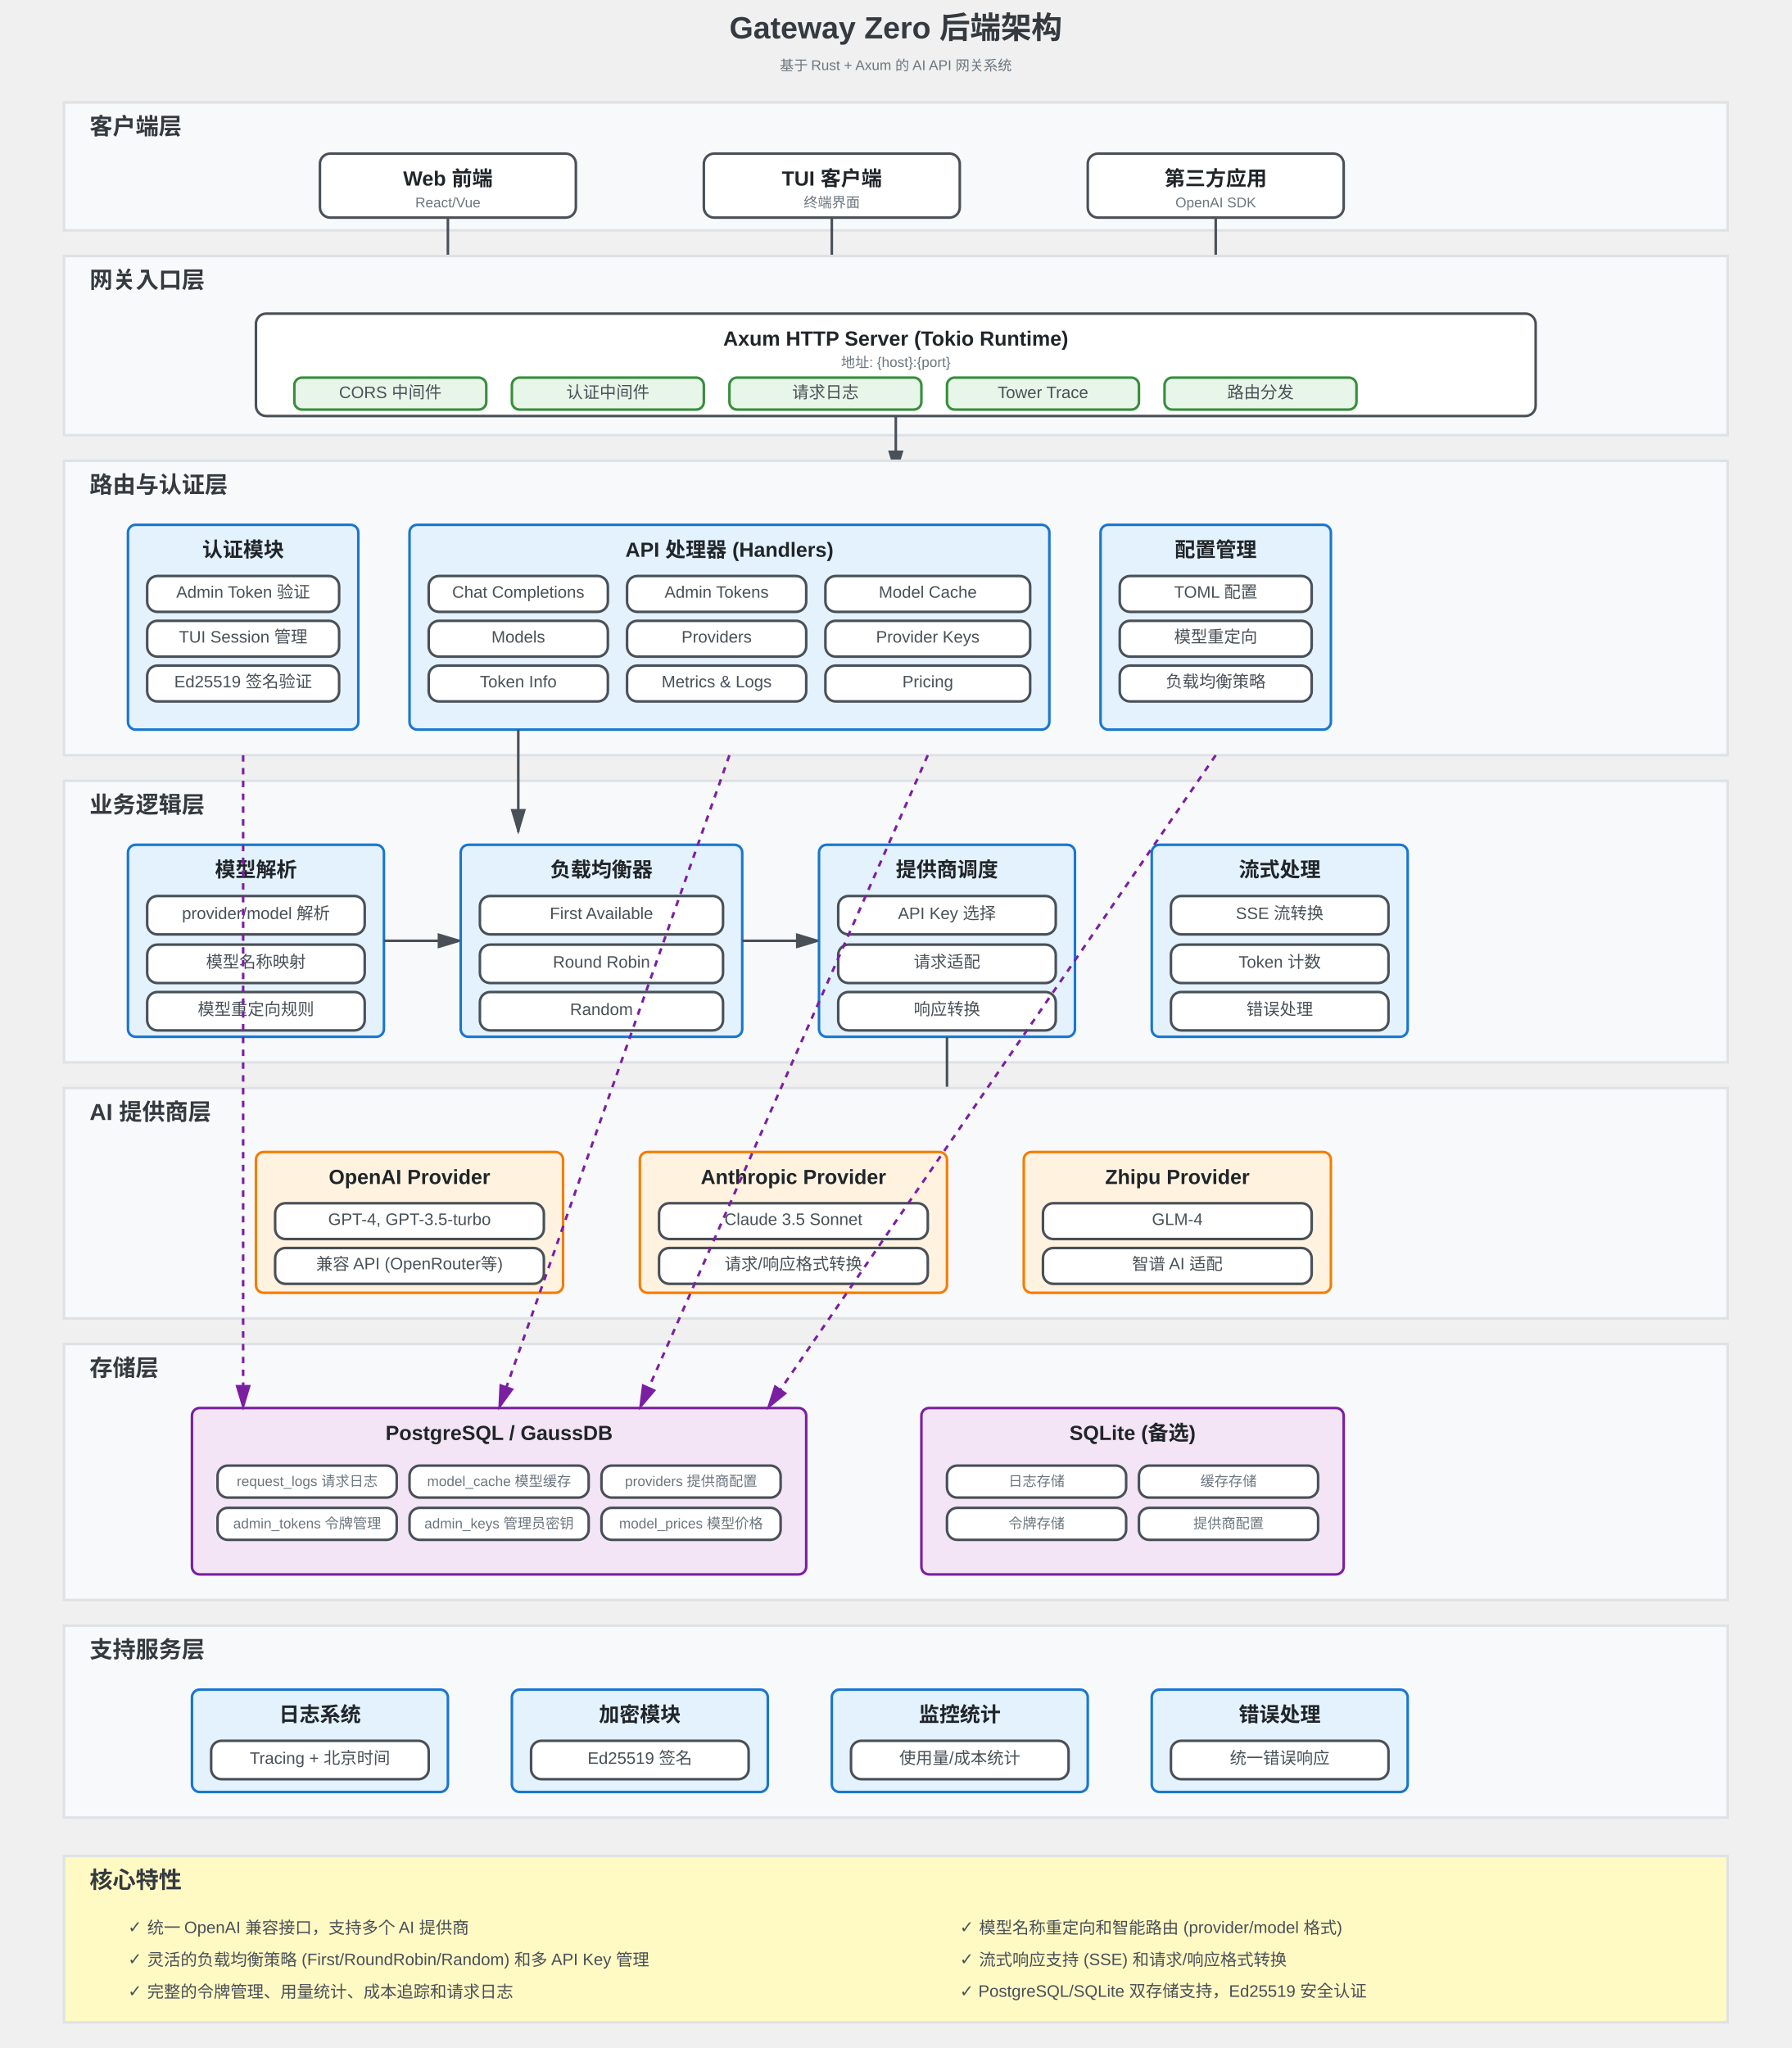
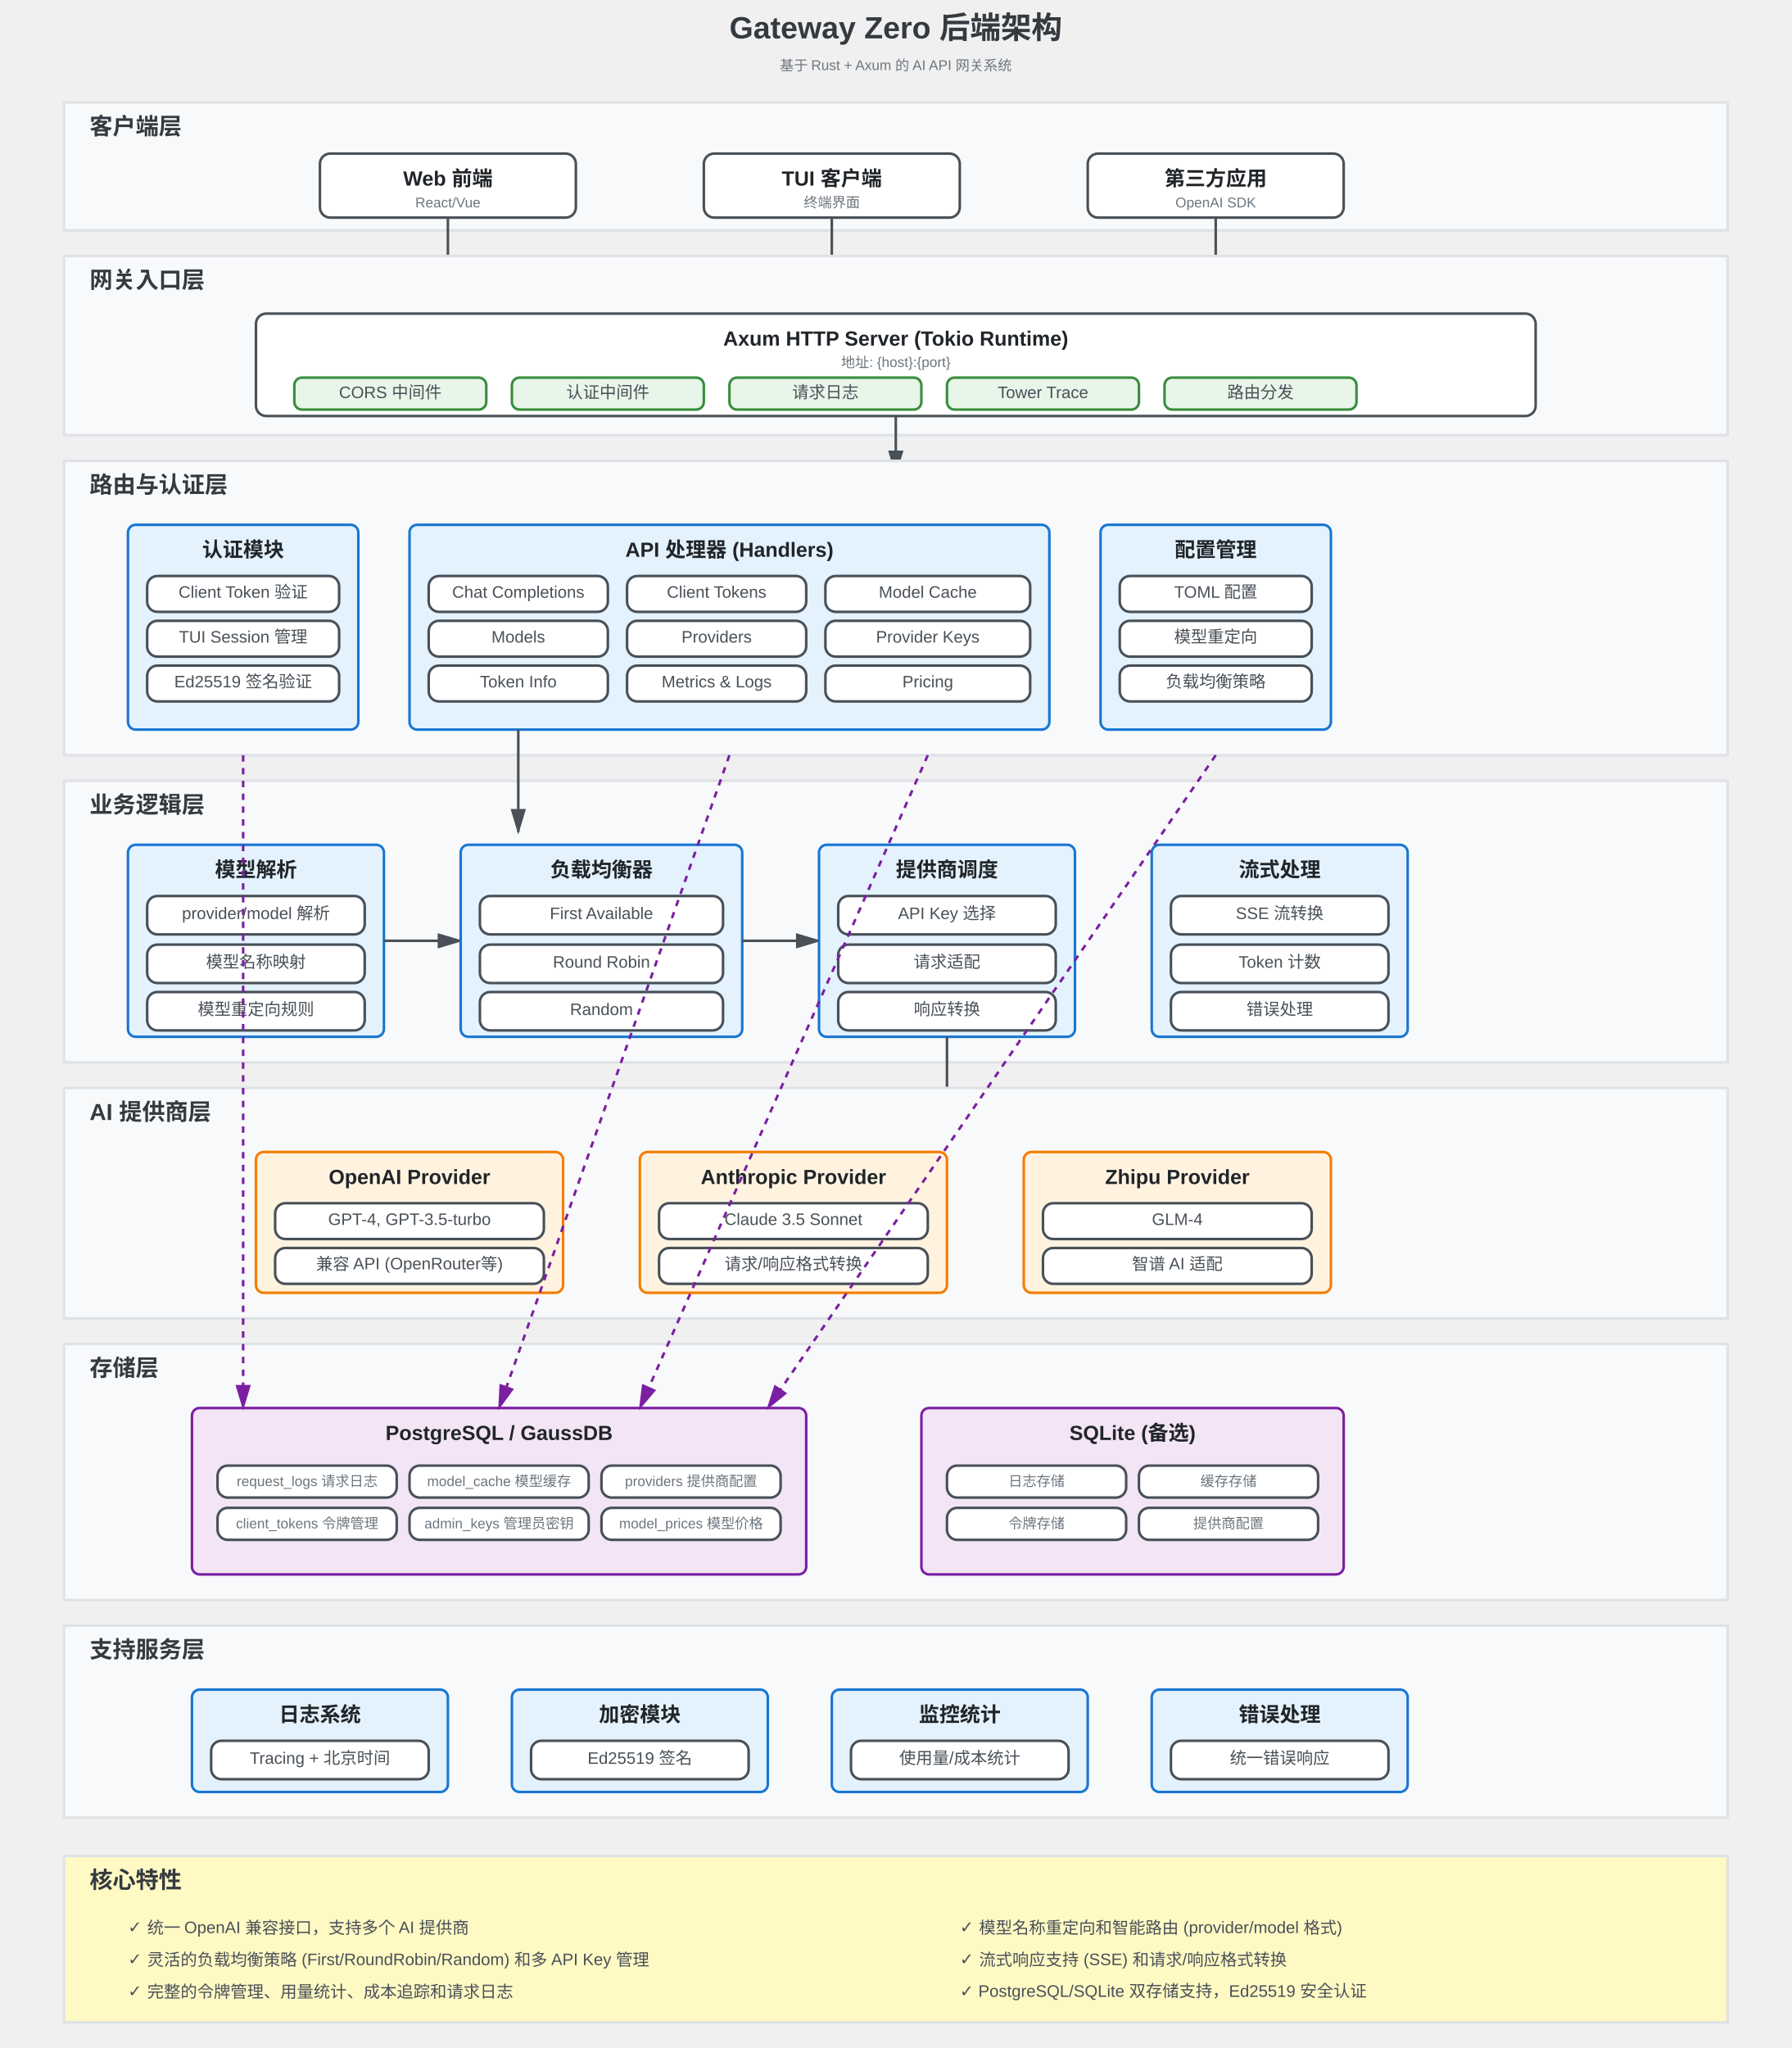
<svg xmlns="http://www.w3.org/2000/svg" viewBox="0 0 1400 1600">
  <defs>
    <style>
      .layer-bg { fill: #f8f9fa; stroke: #dee2e6; stroke-width: 2; }
      .component { fill: #ffffff; stroke: #495057; stroke-width: 2; rx: 8; }
      .module { fill: #e3f2fd; stroke: #1976d2; stroke-width: 2; rx: 6; }
      .provider { fill: #fff3e0; stroke: #f57c00; stroke-width: 2; rx: 6; }
      .storage { fill: #f3e5f5; stroke: #7b1fa2; stroke-width: 2; rx: 6; }
      .middleware { fill: #e8f5e9; stroke: #388e3c; stroke-width: 2; rx: 6; }
      .title { font-family: Arial, sans-serif; font-size: 16px; font-weight: bold; fill: #212529; }
      .subtitle { font-family: Arial, sans-serif; font-size: 13px; fill: #495057; }
      .small-text { font-family: Arial, sans-serif; font-size: 11px; fill: #6c757d; }
      .arrow { stroke: #495057; stroke-width: 2; fill: none; marker-end: url(#arrowhead); }
      .data-arrow { stroke: #7b1fa2; stroke-width: 2; fill: none; marker-end: url(#data-arrowhead); stroke-dasharray: 5,5; }
      .layer-title { font-family: Arial, sans-serif; font-size: 18px; font-weight: bold; fill: #343a40; }
    </style>
    <marker id="arrowhead" markerWidth="10" markerHeight="10" refX="9" refY="3" orient="auto">
      <polygon points="0 0, 10 3, 0 6" fill="#495057" />
    </marker>
    <marker id="data-arrowhead" markerWidth="10" markerHeight="10" refX="9" refY="3" orient="auto">
      <polygon points="0 0, 10 3, 0 6" fill="#7b1fa2" />
    </marker>
  </defs>
  <text x="700" y="30" text-anchor="middle" class="layer-title" style="font-size: 24px;">Gateway Zero 后端架构</text>
  <text x="700" y="55" text-anchor="middle" class="small-text">基于 Rust + Axum 的 AI API 网关系统</text>
  <rect x="50" y="80" width="1300" height="100" class="layer-bg" />
  <text x="70" y="105" class="layer-title">客户端层</text>
  <rect x="250" y="120" width="200" height="50" class="component" />
  <text x="350" y="145" text-anchor="middle" class="title">Web 前端</text>
  <text x="350" y="162" text-anchor="middle" class="small-text">React/Vue</text>
  <rect x="550" y="120" width="200" height="50" class="component" />
  <text x="650" y="145" text-anchor="middle" class="title">TUI 客户端</text>
  <text x="650" y="162" text-anchor="middle" class="small-text">终端界面</text>
  <rect x="850" y="120" width="200" height="50" class="component" />
  <text x="950" y="145" text-anchor="middle" class="title">第三方应用</text>
  <text x="950" y="162" text-anchor="middle" class="small-text">OpenAI SDK</text>
  <path d="M 350 170 L 350 230" class="arrow" />
  <path d="M 650 170 L 650 230" class="arrow" />
  <path d="M 950 170 L 950 230" class="arrow" />
  <rect x="50" y="200" width="1300" height="140" class="layer-bg" />
  <text x="70" y="225" class="layer-title">网关入口层</text>
  <rect x="200" y="245" width="1000" height="80" class="component" />
  <text x="700" y="270" text-anchor="middle" class="title">Axum HTTP Server (Tokio Runtime)</text>
  <text x="700" y="287" text-anchor="middle" class="small-text">地址: {host}:{port}</text>
  <rect x="230" y="295" width="150" height="25" class="middleware" />
  <text x="305" y="311" text-anchor="middle" class="subtitle">CORS 中间件</text>
  <rect x="400" y="295" width="150" height="25" class="middleware" />
  <text x="475" y="311" text-anchor="middle" class="subtitle">认证中间件</text>
  <rect x="570" y="295" width="150" height="25" class="middleware" />
  <text x="645" y="311" text-anchor="middle" class="subtitle">请求日志</text>
  <rect x="740" y="295" width="150" height="25" class="middleware" />
  <text x="815" y="311" text-anchor="middle" class="subtitle">Tower Trace</text>
  <rect x="910" y="295" width="150" height="25" class="middleware" />
  <text x="985" y="311" text-anchor="middle" class="subtitle">路由分发</text>
  <path d="M 700 325 L 700 370" class="arrow" />
  <rect x="50" y="360" width="1300" height="230" class="layer-bg" />
  <text x="70" y="385" class="layer-title">路由与认证层</text>
  <g>
    <rect x="100" y="410" width="180" height="160" class="module" />
    <text x="190" y="435" text-anchor="middle" class="title">认证模块</text>
    <rect x="115" y="450" width="150" height="28" class="component" />
-     <text x="190" y="467" text-anchor="middle" class="subtitle">Admin Token 验证</text>
+     <text x="190" y="467" text-anchor="middle" class="subtitle">Client Token 验证</text>
    <rect x="115" y="485" width="150" height="28" class="component" />
    <text x="190" y="502" text-anchor="middle" class="subtitle">TUI Session 管理</text>
    <rect x="115" y="520" width="150" height="28" class="component" />
    <text x="190" y="537" text-anchor="middle" class="subtitle">Ed25519 签名验证</text>
  </g>
  <g>
    <rect x="320" y="410" width="500" height="160" class="module" />
    <text x="570" y="435" text-anchor="middle" class="title">API 处理器 (Handlers)</text>
    <rect x="335" y="450" width="140" height="28" class="component" />
    <text x="405" y="467" text-anchor="middle" class="subtitle">Chat Completions</text>
    <rect x="335" y="485" width="140" height="28" class="component" />
    <text x="405" y="502" text-anchor="middle" class="subtitle">Models</text>
    <rect x="335" y="520" width="140" height="28" class="component" />
    <text x="405" y="537" text-anchor="middle" class="subtitle">Token Info</text>
    <rect x="490" y="450" width="140" height="28" class="component" />
-     <text x="560" y="467" text-anchor="middle" class="subtitle">Admin Tokens</text>
+     <text x="560" y="467" text-anchor="middle" class="subtitle">Client Tokens</text>
    <rect x="490" y="485" width="140" height="28" class="component" />
    <text x="560" y="502" text-anchor="middle" class="subtitle">Providers</text>
    <rect x="490" y="520" width="140" height="28" class="component" />
    <text x="560" y="537" text-anchor="middle" class="subtitle">Metrics &amp; Logs</text>
    <rect x="645" y="450" width="160" height="28" class="component" />
    <text x="725" y="467" text-anchor="middle" class="subtitle">Model Cache</text>
    <rect x="645" y="485" width="160" height="28" class="component" />
    <text x="725" y="502" text-anchor="middle" class="subtitle">Provider Keys</text>
    <rect x="645" y="520" width="160" height="28" class="component" />
    <text x="725" y="537" text-anchor="middle" class="subtitle">Pricing</text>
  </g>
  <g>
    <rect x="860" y="410" width="180" height="160" class="module" />
    <text x="950" y="435" text-anchor="middle" class="title">配置管理</text>
    <rect x="875" y="450" width="150" height="28" class="component" />
    <text x="950" y="467" text-anchor="middle" class="subtitle">TOML 配置</text>
    <rect x="875" y="485" width="150" height="28" class="component" />
    <text x="950" y="502" text-anchor="middle" class="subtitle">模型重定向</text>
    <rect x="875" y="520" width="150" height="28" class="component" />
    <text x="950" y="537" text-anchor="middle" class="subtitle">负载均衡策略</text>
  </g>
  <rect x="50" y="610" width="1300" height="220" class="layer-bg" />
  <text x="70" y="635" class="layer-title">业务逻辑层</text>
  <path d="M 405 570 L 405 650" class="arrow" />
  <g>
    <rect x="100" y="660" width="200" height="150" class="module" />
    <text x="200" y="685" text-anchor="middle" class="title">模型解析</text>
    <rect x="115" y="700" width="170" height="30" class="component" />
    <text x="200" y="718" text-anchor="middle" class="subtitle">provider/model 解析</text>
    <rect x="115" y="738" width="170" height="30" class="component" />
    <text x="200" y="756" text-anchor="middle" class="subtitle">模型名称映射</text>
    <rect x="115" y="775" width="170" height="30" class="component" />
    <text x="200" y="793" text-anchor="middle" class="subtitle">模型重定向规则</text>
  </g>
  <path d="M 300 735 L 360 735" class="arrow" />
  <g>
    <rect x="360" y="660" width="220" height="150" class="module" />
    <text x="470" y="685" text-anchor="middle" class="title">负载均衡器</text>
    <rect x="375" y="700" width="190" height="30" class="component" />
    <text x="470" y="718" text-anchor="middle" class="subtitle">First Available</text>
    <rect x="375" y="738" width="190" height="30" class="component" />
    <text x="470" y="756" text-anchor="middle" class="subtitle">Round Robin</text>
    <rect x="375" y="775" width="190" height="30" class="component" />
    <text x="470" y="793" text-anchor="middle" class="subtitle">Random</text>
  </g>
  <path d="M 580 735 L 640 735" class="arrow" />
  <g>
    <rect x="640" y="660" width="200" height="150" class="module" />
    <text x="740" y="685" text-anchor="middle" class="title">提供商调度</text>
    <rect x="655" y="700" width="170" height="30" class="component" />
    <text x="740" y="718" text-anchor="middle" class="subtitle">API Key 选择</text>
    <rect x="655" y="738" width="170" height="30" class="component" />
    <text x="740" y="756" text-anchor="middle" class="subtitle">请求适配</text>
    <rect x="655" y="775" width="170" height="30" class="component" />
    <text x="740" y="793" text-anchor="middle" class="subtitle">响应转换</text>
  </g>
  <g>
    <rect x="900" y="660" width="200" height="150" class="module" />
    <text x="1000" y="685" text-anchor="middle" class="title">流式处理</text>
    <rect x="915" y="700" width="170" height="30" class="component" />
    <text x="1000" y="718" text-anchor="middle" class="subtitle">SSE 流转换</text>
    <rect x="915" y="738" width="170" height="30" class="component" />
    <text x="1000" y="756" text-anchor="middle" class="subtitle">Token 计数</text>
    <rect x="915" y="775" width="170" height="30" class="component" />
    <text x="1000" y="793" text-anchor="middle" class="subtitle">错误处理</text>
  </g>
  <path d="M 740 810 L 740 870" class="arrow" />
  <rect x="50" y="850" width="1300" height="180" class="layer-bg" />
  <text x="70" y="875" class="layer-title">AI 提供商层</text>
  <g>
    <rect x="200" y="900" width="240" height="110" class="provider" />
    <text x="320" y="925" text-anchor="middle" class="title">OpenAI Provider</text>
    <rect x="215" y="940" width="210" height="28" class="component" />
    <text x="320" y="957" text-anchor="middle" class="subtitle">GPT-4, GPT-3.5-turbo</text>
    <rect x="215" y="975" width="210" height="28" class="component" />
    <text x="320" y="992" text-anchor="middle" class="subtitle">兼容 API (OpenRouter等)</text>
  </g>
  <g>
    <rect x="500" y="900" width="240" height="110" class="provider" />
    <text x="620" y="925" text-anchor="middle" class="title">Anthropic Provider</text>
    <rect x="515" y="940" width="210" height="28" class="component" />
    <text x="620" y="957" text-anchor="middle" class="subtitle">Claude 3.5 Sonnet</text>
    <rect x="515" y="975" width="210" height="28" class="component" />
    <text x="620" y="992" text-anchor="middle" class="subtitle">请求/响应格式转换</text>
  </g>
  <g>
    <rect x="800" y="900" width="240" height="110" class="provider" />
    <text x="920" y="925" text-anchor="middle" class="title">Zhipu Provider</text>
    <rect x="815" y="940" width="210" height="28" class="component" />
    <text x="920" y="957" text-anchor="middle" class="subtitle">GLM-4</text>
    <rect x="815" y="975" width="210" height="28" class="component" />
    <text x="920" y="992" text-anchor="middle" class="subtitle">智谱 AI 适配</text>
  </g>
  <rect x="50" y="1050" width="1300" height="200" class="layer-bg" />
  <text x="70" y="1075" class="layer-title">存储层</text>
  <g>
    <rect x="150" y="1100" width="480" height="130" class="storage" />
    <text x="390" y="1125" text-anchor="middle" class="title">PostgreSQL / GaussDB</text>
    <rect x="170" y="1145" width="140" height="25" class="component" />
    <text x="240" y="1161" text-anchor="middle" class="small-text">request_logs 请求日志</text>
    <rect x="320" y="1145" width="140" height="25" class="component" />
    <text x="390" y="1161" text-anchor="middle" class="small-text">model_cache 模型缓存</text>
    <rect x="470" y="1145" width="140" height="25" class="component" />
    <text x="540" y="1161" text-anchor="middle" class="small-text">providers 提供商配置</text>
    <rect x="170" y="1178" width="140" height="25" class="component" />
-     <text x="240" y="1194" text-anchor="middle" class="small-text">admin_tokens 令牌管理</text>
+     <text x="240" y="1194" text-anchor="middle" class="small-text">client_tokens 令牌管理</text>
    <rect x="320" y="1178" width="140" height="25" class="component" />
    <text x="390" y="1194" text-anchor="middle" class="small-text">admin_keys 管理员密钥</text>
    <rect x="470" y="1178" width="140" height="25" class="component" />
    <text x="540" y="1194" text-anchor="middle" class="small-text">model_prices 模型价格</text>
  </g>
  <g>
    <rect x="720" y="1100" width="330" height="130" class="storage" />
    <text x="885" y="1125" text-anchor="middle" class="title">SQLite (备选)</text>
    <rect x="740" y="1145" width="140" height="25" class="component" />
    <text x="810" y="1161" text-anchor="middle" class="small-text">日志存储</text>
    <rect x="890" y="1145" width="140" height="25" class="component" />
    <text x="960" y="1161" text-anchor="middle" class="small-text">缓存存储</text>
    <rect x="740" y="1178" width="140" height="25" class="component" />
    <text x="810" y="1194" text-anchor="middle" class="small-text">令牌存储</text>
    <rect x="890" y="1178" width="140" height="25" class="component" />
    <text x="960" y="1194" text-anchor="middle" class="small-text">提供商配置</text>
  </g>
  <path d="M 190 590 L 190 1100" class="data-arrow" />
  <path d="M 570 590 L 390 1100" class="data-arrow" />
  <path d="M 725 590 L 500 1100" class="data-arrow" />
  <path d="M 950 590 L 600 1100" class="data-arrow" />
  <rect x="50" y="1270" width="1300" height="150" class="layer-bg" />
  <text x="70" y="1295" class="layer-title">支持服务层</text>
  <g>
    <rect x="150" y="1320" width="200" height="80" class="module" />
    <text x="250" y="1345" text-anchor="middle" class="title">日志系统</text>
    <rect x="165" y="1360" width="170" height="30" class="component" />
    <text x="250" y="1378" text-anchor="middle" class="subtitle">Tracing + 北京时间</text>
  </g>
  <g>
    <rect x="400" y="1320" width="200" height="80" class="module" />
    <text x="500" y="1345" text-anchor="middle" class="title">加密模块</text>
    <rect x="415" y="1360" width="170" height="30" class="component" />
    <text x="500" y="1378" text-anchor="middle" class="subtitle">Ed25519 签名</text>
  </g>
  <g>
    <rect x="650" y="1320" width="200" height="80" class="module" />
    <text x="750" y="1345" text-anchor="middle" class="title">监控统计</text>
    <rect x="665" y="1360" width="170" height="30" class="component" />
    <text x="750" y="1378" text-anchor="middle" class="subtitle">使用量/成本统计</text>
  </g>
  <g>
    <rect x="900" y="1320" width="200" height="80" class="module" />
    <text x="1000" y="1345" text-anchor="middle" class="title">错误处理</text>
    <rect x="915" y="1360" width="170" height="30" class="component" />
    <text x="1000" y="1378" text-anchor="middle" class="subtitle">统一错误响应</text>
  </g>
  <rect x="50" y="1450" width="1300" height="130" class="layer-bg" style="fill: #fff9c4;" />
  <text x="70" y="1475" class="layer-title">核心特性</text>
  <text x="100" y="1510" class="subtitle">✓ 统一 OpenAI 兼容接口，支持多个 AI 提供商</text>
  <text x="100" y="1535" class="subtitle">✓ 灵活的负载均衡策略 (First/RoundRobin/Random) 和多 API Key 管理</text>
  <text x="100" y="1560" class="subtitle">✓ 完整的令牌管理、用量统计、成本追踪和请求日志</text>
  <text x="750" y="1510" class="subtitle">✓ 模型名称重定向和智能路由 (provider/model 格式)</text>
  <text x="750" y="1535" class="subtitle">✓ 流式响应支持 (SSE) 和请求/响应格式转换</text>
  <text x="750" y="1560" class="subtitle">✓ PostgreSQL/SQLite 双存储支持，Ed25519 安全认证</text>
</svg>
